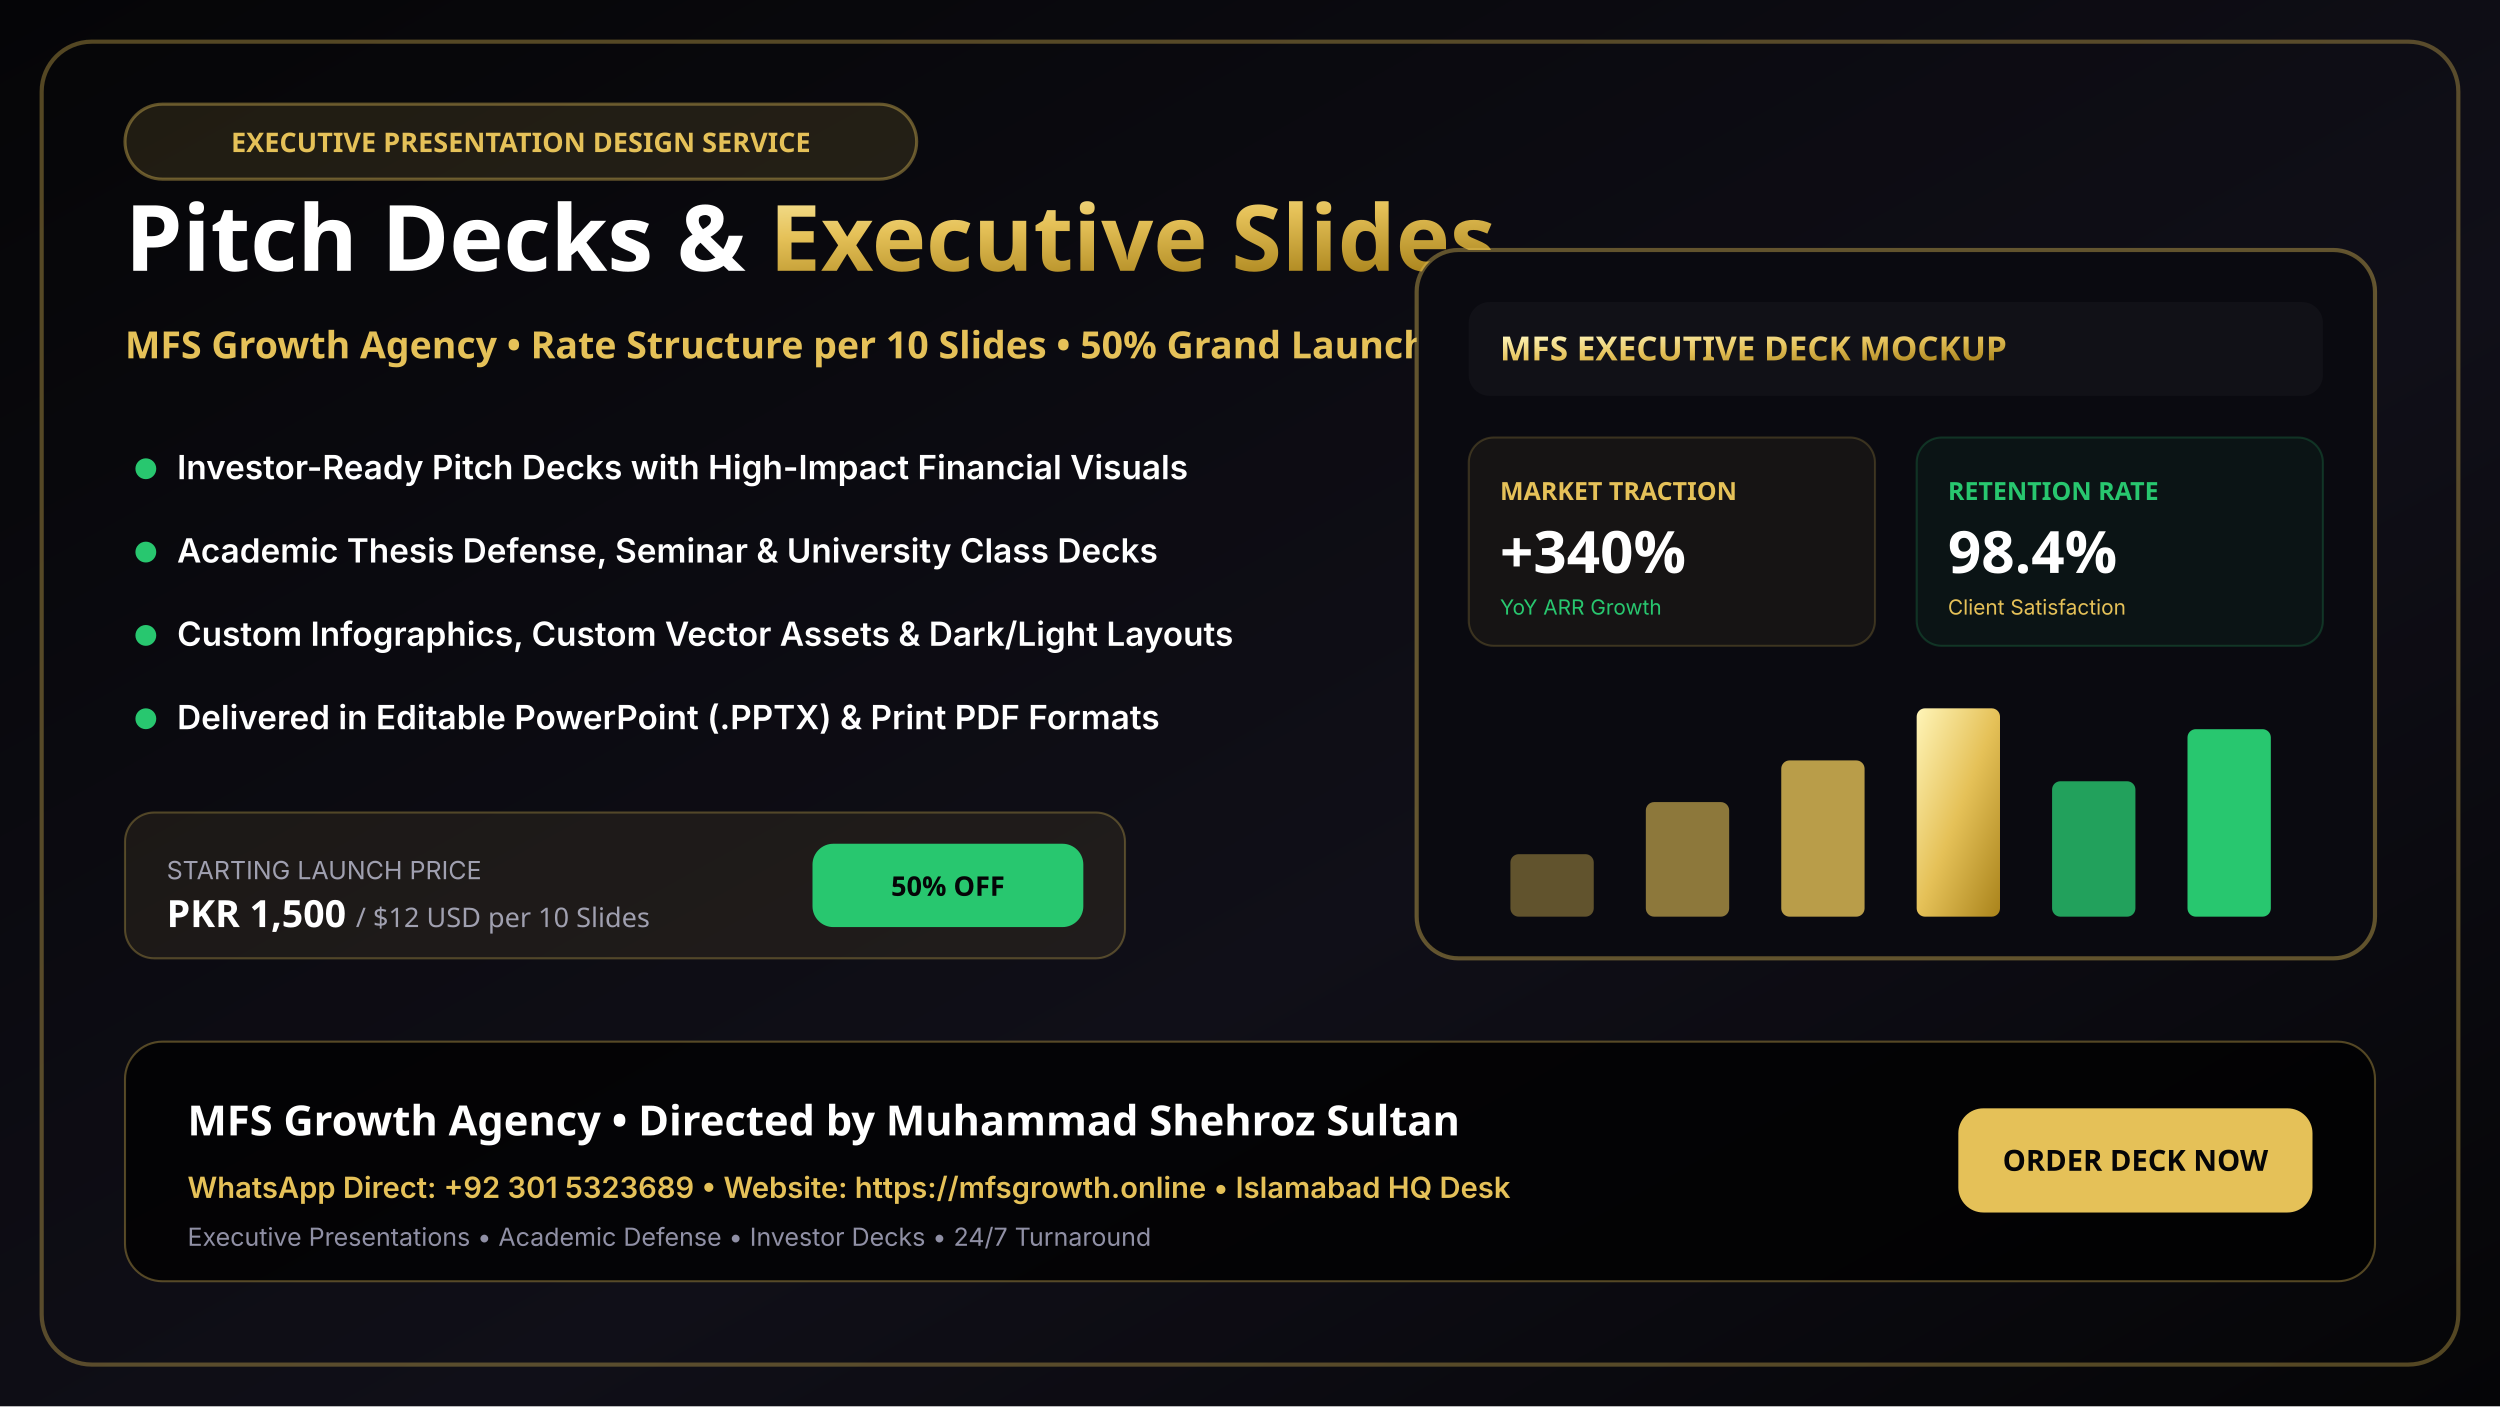
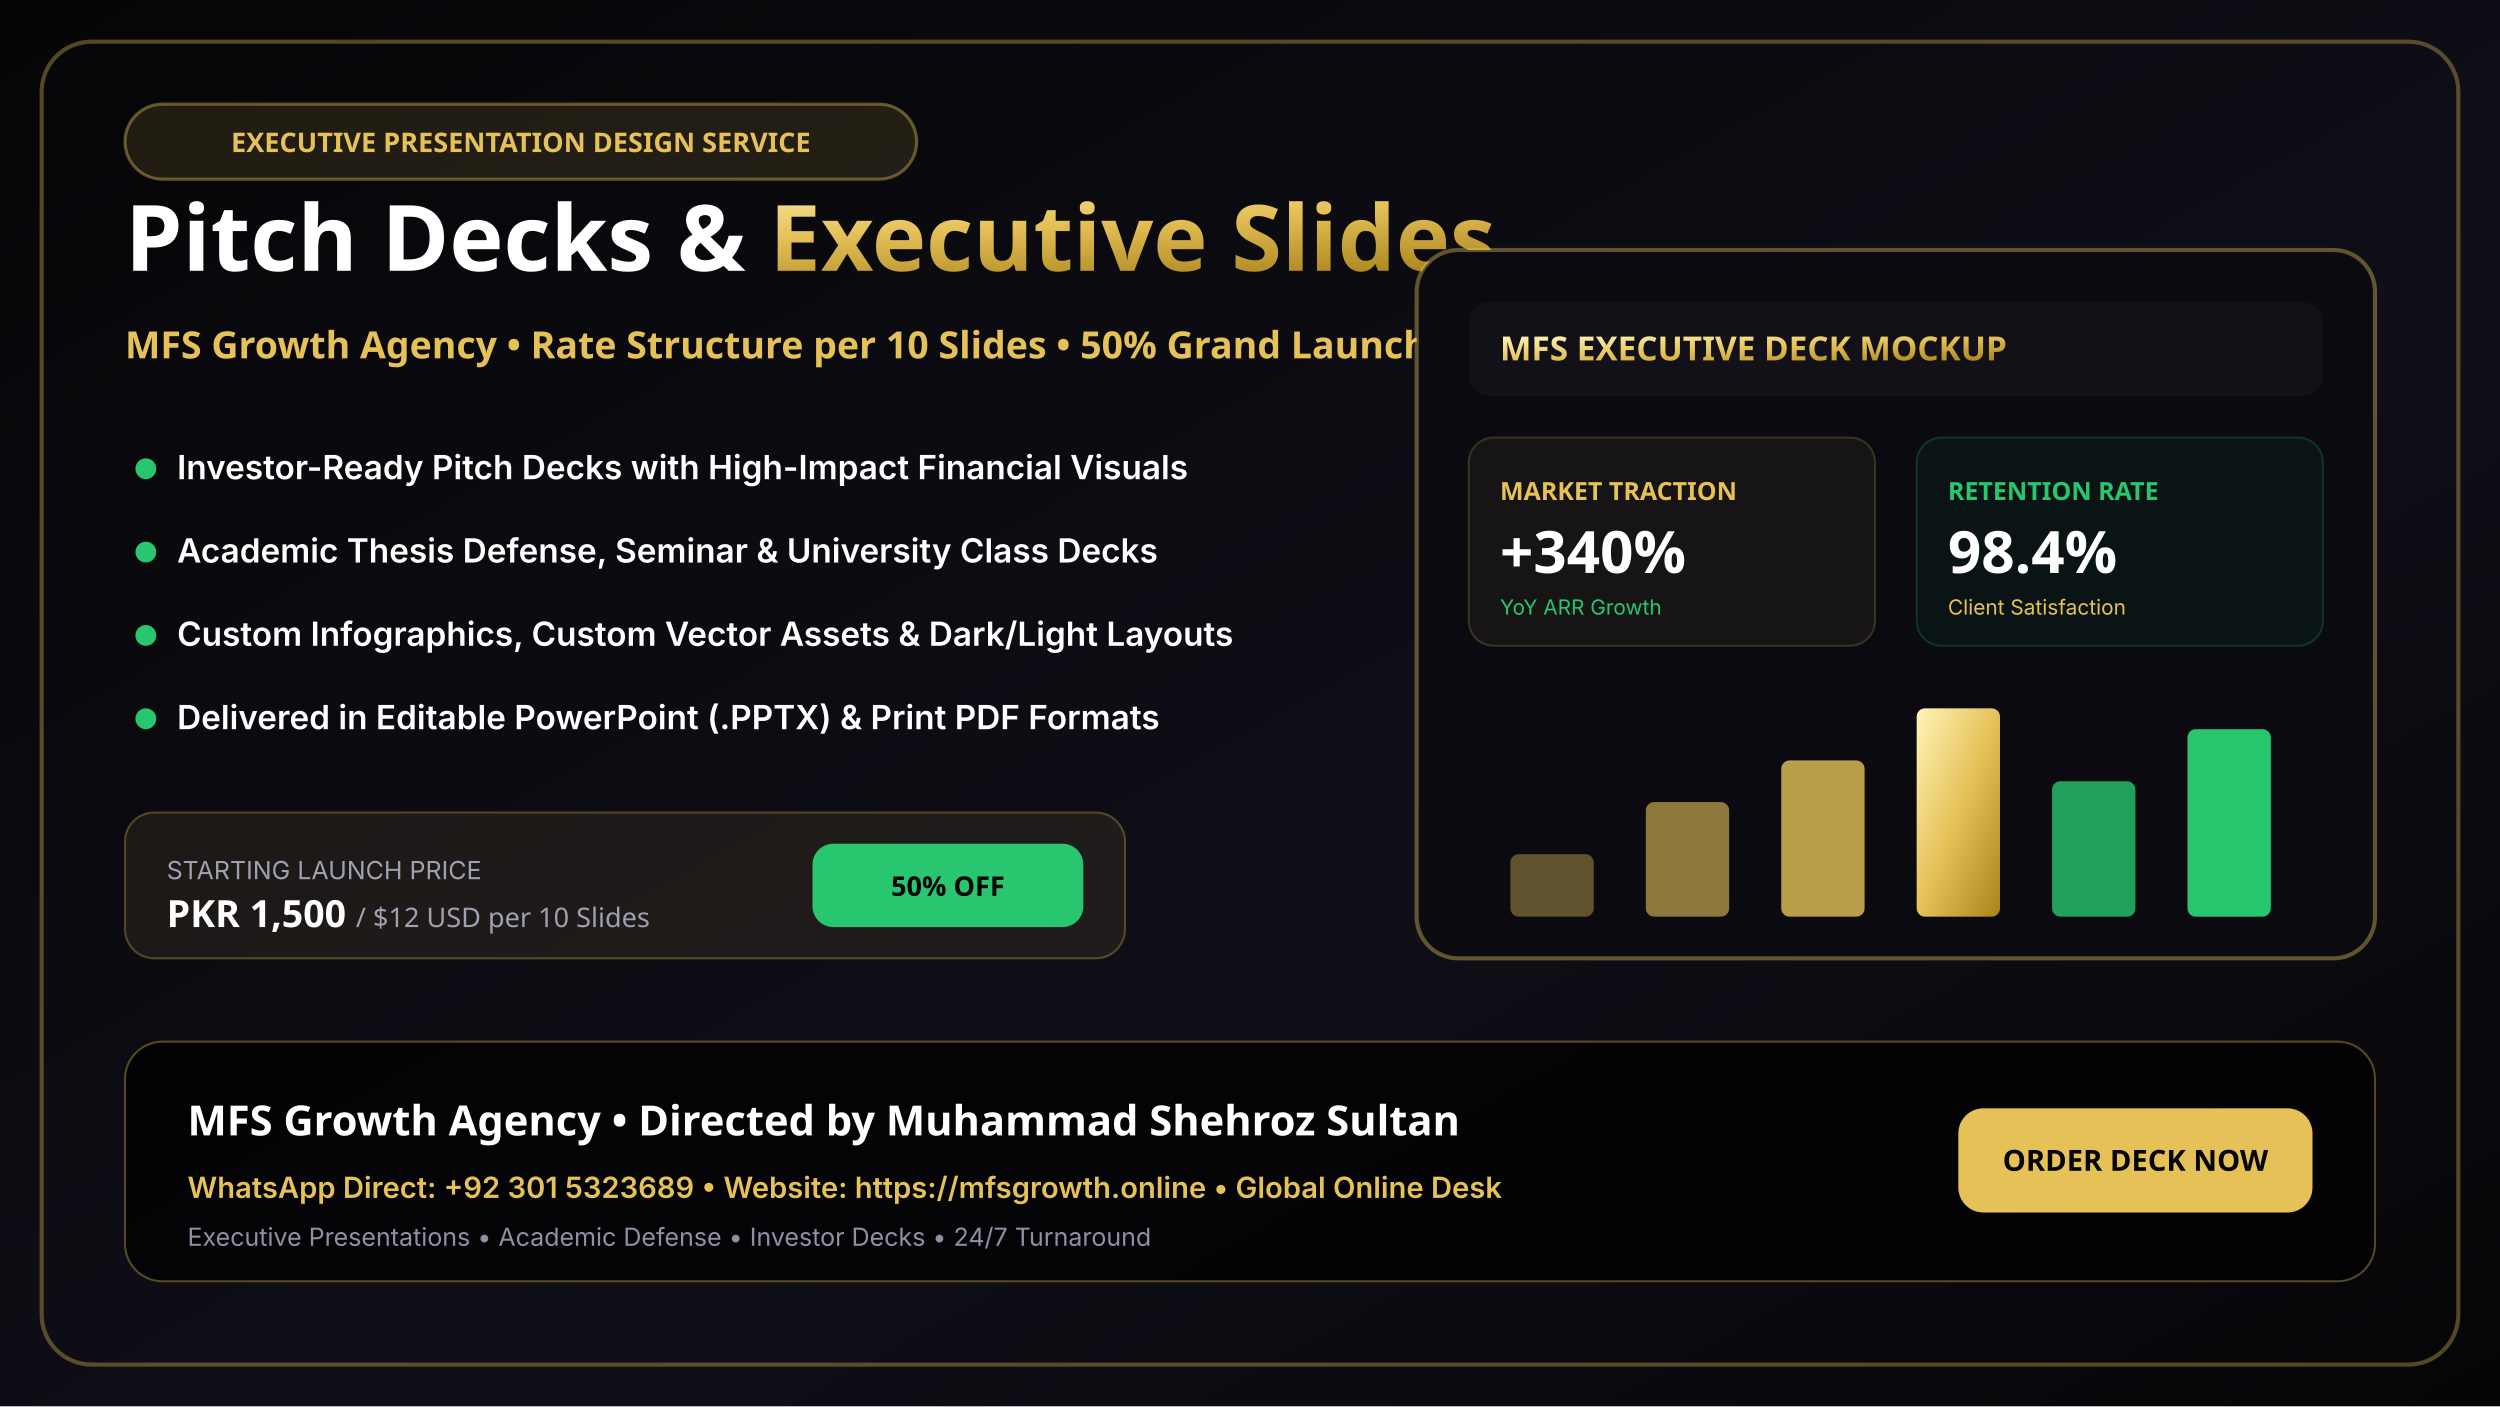
<svg xmlns="http://www.w3.org/2000/svg" viewBox="0 0 1200 675" width="1200" height="675">
  <defs>
    <linearGradient id="bg2" x1="0%" y1="0%" x2="100%" y2="100%">
      <stop offset="0%" stop-color="#050507" />
      <stop offset="60%" stop-color="#100F18" />
      <stop offset="100%" stop-color="#050507" />
    </linearGradient>
    <linearGradient id="gold2" x1="0%" y1="0%" x2="100%" y2="100%">
      <stop offset="0%" stop-color="#FFF5B8" />
      <stop offset="50%" stop-color="#E5C158" />
      <stop offset="100%" stop-color="#A9831B" />
    </linearGradient>
  </defs>
  <rect width="1200" height="675" fill="url(#bg2)" />
  <rect x="20" y="20" width="1160" height="635" rx="24" fill="none" stroke="rgba(229, 193, 88, 0.35)" stroke-width="2" />
  <g transform="translate(60, 50)">
    <rect width="380" height="36" rx="18" fill="rgba(229, 193, 88, 0.12)" stroke="rgba(229, 193, 88, 0.4)" stroke-width="1.5" />
    <text x="190" y="23" fill="#E5C158" font-family="'Poppins', sans-serif" font-size="13" font-weight="700" text-anchor="middle">EXECUTIVE PRESENTATION DESIGN SERVICE</text>
  </g>
  <g transform="translate(60, 130)">
    <text fill="#FFFFFF" font-family="'Poppins', sans-serif" font-size="44" font-weight="900">
      Pitch Decks &amp; <tspan fill="url(#gold2)">Executive Slides</tspan>
    </text>
    <text y="42" fill="#E5C158" font-family="'Poppins', sans-serif" font-size="18" font-weight="600">
      MFS Growth Agency • Rate Structure per 10 Slides • 50% Grand Launch Active
    </text>
    <g transform="translate(0, 80)">
      <circle cx="10" cy="15" r="5" fill="#28C76F" />
      <text x="25" y="20" fill="#FFFFFF" font-family="'Inter', sans-serif" font-size="16" font-weight="600">Investor-Ready Pitch Decks with High-Impact Financial Visuals</text>
      <circle cx="10" cy="55" r="5" fill="#28C76F" />
      <text x="25" y="60" fill="#FFFFFF" font-family="'Inter', sans-serif" font-size="16" font-weight="600">Academic Thesis Defense, Seminar &amp; University Class Decks</text>
      <circle cx="10" cy="95" r="5" fill="#28C76F" />
      <text x="25" y="100" fill="#FFFFFF" font-family="'Inter', sans-serif" font-size="16" font-weight="600">Custom Infographics, Custom Vector Assets &amp; Dark/Light Layouts</text>
      <circle cx="10" cy="135" r="5" fill="#28C76F" />
      <text x="25" y="140" fill="#FFFFFF" font-family="'Inter', sans-serif" font-size="16" font-weight="600">Delivered in Editable PowerPoint (.PPTX) &amp; Print PDF Formats</text>
    </g>
    <g transform="translate(0, 260)">
      <rect width="480" height="70" rx="14" fill="rgba(229, 193, 88, 0.08)" stroke="rgba(229, 193, 88, 0.3)" />
      <text x="20" y="32" fill="#A0A0B0" font-family="'Inter', sans-serif" font-size="12">STARTING LAUNCH PRICE</text>
      <text x="20" y="55" fill="#FFFFFF" font-family="'Poppins', sans-serif" font-size="18" font-weight="800">PKR 1,500 <tspan fill="#A0A0B0" font-size="13" font-weight="400">/ $12 USD per 10 Slides</tspan>
      </text>
      <rect x="330" y="15" width="130" height="40" rx="10" fill="#28C76F" />
      <text x="395" y="40" fill="#050507" font-family="'Poppins', sans-serif" font-size="13" font-weight="800" text-anchor="middle">50% OFF</text>
    </g>
  </g>
  <g transform="translate(680, 120)">
    <rect width="460" height="340" rx="20" fill="#0A0A10" stroke="rgba(229, 193, 88, 0.4)" stroke-width="2" />
    <rect x="25" y="25" width="410" height="45" rx="10" fill="rgba(255, 255, 255, 0.03)" />
    <text x="40" y="53" fill="url(#gold2)" font-family="'Poppins', sans-serif" font-size="16" font-weight="800">MFS EXECUTIVE DECK MOCKUP</text>
    <g transform="translate(25, 90)">
      <rect x="0" y="0" width="195" height="100" rx="12" fill="rgba(229, 193, 88, 0.06)" stroke="rgba(229, 193, 88, 0.2)" />
      <text x="15" y="30" fill="#E5C158" font-family="'Poppins', sans-serif" font-size="12" font-weight="700">MARKET TRACTION</text>
      <text x="15" y="65" fill="#FFFFFF" font-family="'Poppins', sans-serif" font-size="28" font-weight="900">+340%</text>
      <text x="15" y="85" fill="#28C76F" font-family="'Inter', sans-serif" font-size="10">YoY ARR Growth</text>
      <rect x="215" y="0" width="195" height="100" rx="12" fill="rgba(40, 199, 111, 0.06)" stroke="rgba(40, 199, 111, 0.2)" />
      <text x="230" y="30" fill="#28C76F" font-family="'Poppins', sans-serif" font-size="12" font-weight="700">RETENTION RATE</text>
      <text x="230" y="65" fill="#FFFFFF" font-family="'Poppins', sans-serif" font-size="28" font-weight="900">98.4%</text>
      <text x="230" y="85" fill="#E5C158" font-family="'Inter', sans-serif" font-size="10">Client Satisfaction</text>
    </g>
    <g transform="translate(45, 220)">
      <rect x="0" y="70" width="40" height="30" rx="4" fill="rgba(229, 193, 88, 0.4)" />
      <rect x="65" y="45" width="40" height="55" rx="4" fill="rgba(229, 193, 88, 0.6)" />
      <rect x="130" y="25" width="40" height="75" rx="4" fill="rgba(229, 193, 88, 0.8)" />
      <rect x="195" y="0" width="40" height="100" rx="4" fill="url(#gold2)" />
      <rect x="260" y="35" width="40" height="65" rx="4" fill="rgba(40, 199, 111, 0.8)" />
      <rect x="325" y="10" width="40" height="90" rx="4" fill="#28C76F" />
    </g>
  </g>
  <g transform="translate(60, 500)">
    <rect width="1080" height="115" rx="18" fill="rgba(0, 0, 0, 0.75)" stroke="rgba(229, 193, 88, 0.35)" />
    <text x="30" y="45" fill="#FFFFFF" font-family="'Poppins', sans-serif" font-size="20" font-weight="800">
      MFS Growth Agency • Directed by Muhammad Shehroz Sultan
    </text>
    <text x="30" y="75" fill="#E5C158" font-family="'Inter', sans-serif" font-size="14" font-weight="600">
-       WhatsApp Direct: +92 301 5323689 • Website: https://mfsgrowth.online • Islamabad HQ Desk
+       WhatsApp Direct: +92 301 5323689 • Website: https://mfsgrowth.online • Global Online Desk
    </text>
    <text x="30" y="98" fill="#9090A5" font-family="'Inter', sans-serif" font-size="12">
      Executive Presentations • Academic Defense • Investor Decks • 24/7 Turnaround
    </text>
    <rect x="880" y="32" width="170" height="50" rx="12" fill="#E5C158" />
    <text x="965" y="62" fill="#050507" font-family="'Poppins', sans-serif" font-size="14" font-weight="800" text-anchor="middle">ORDER DECK NOW</text>
  </g>
</svg>
